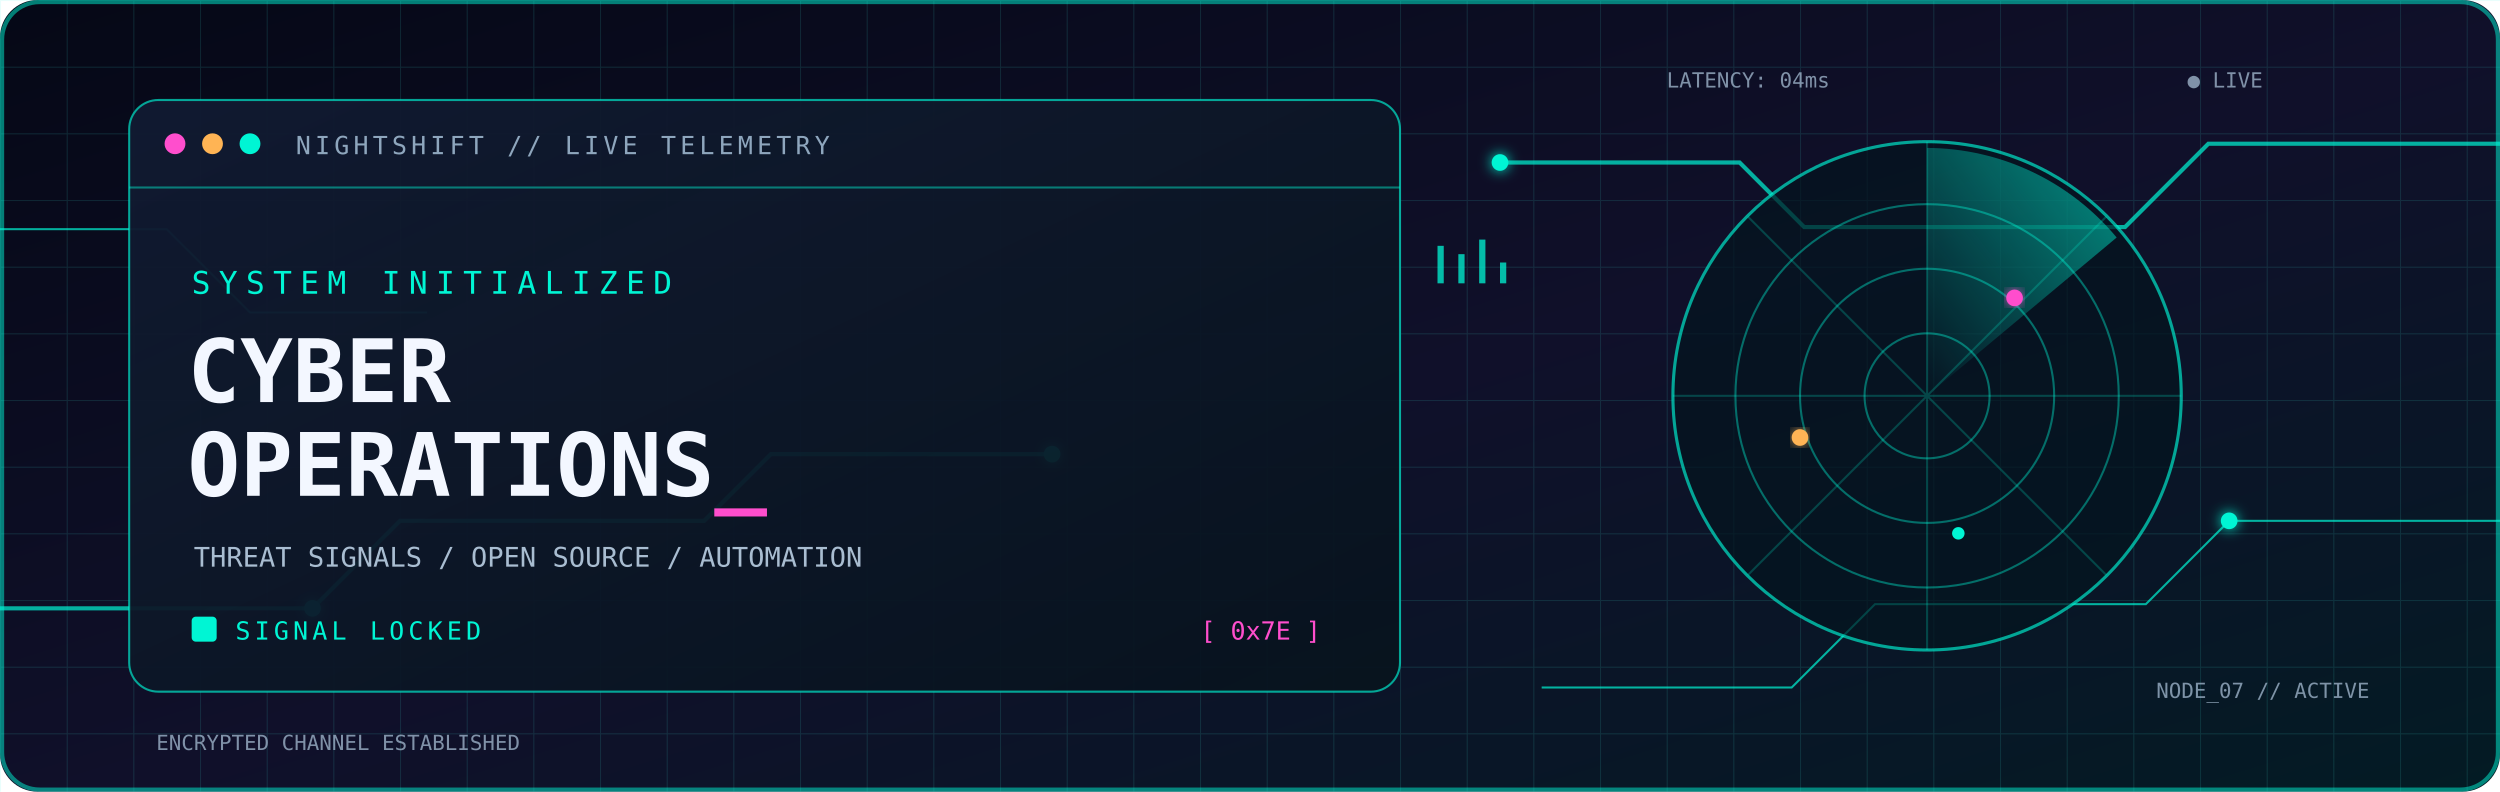
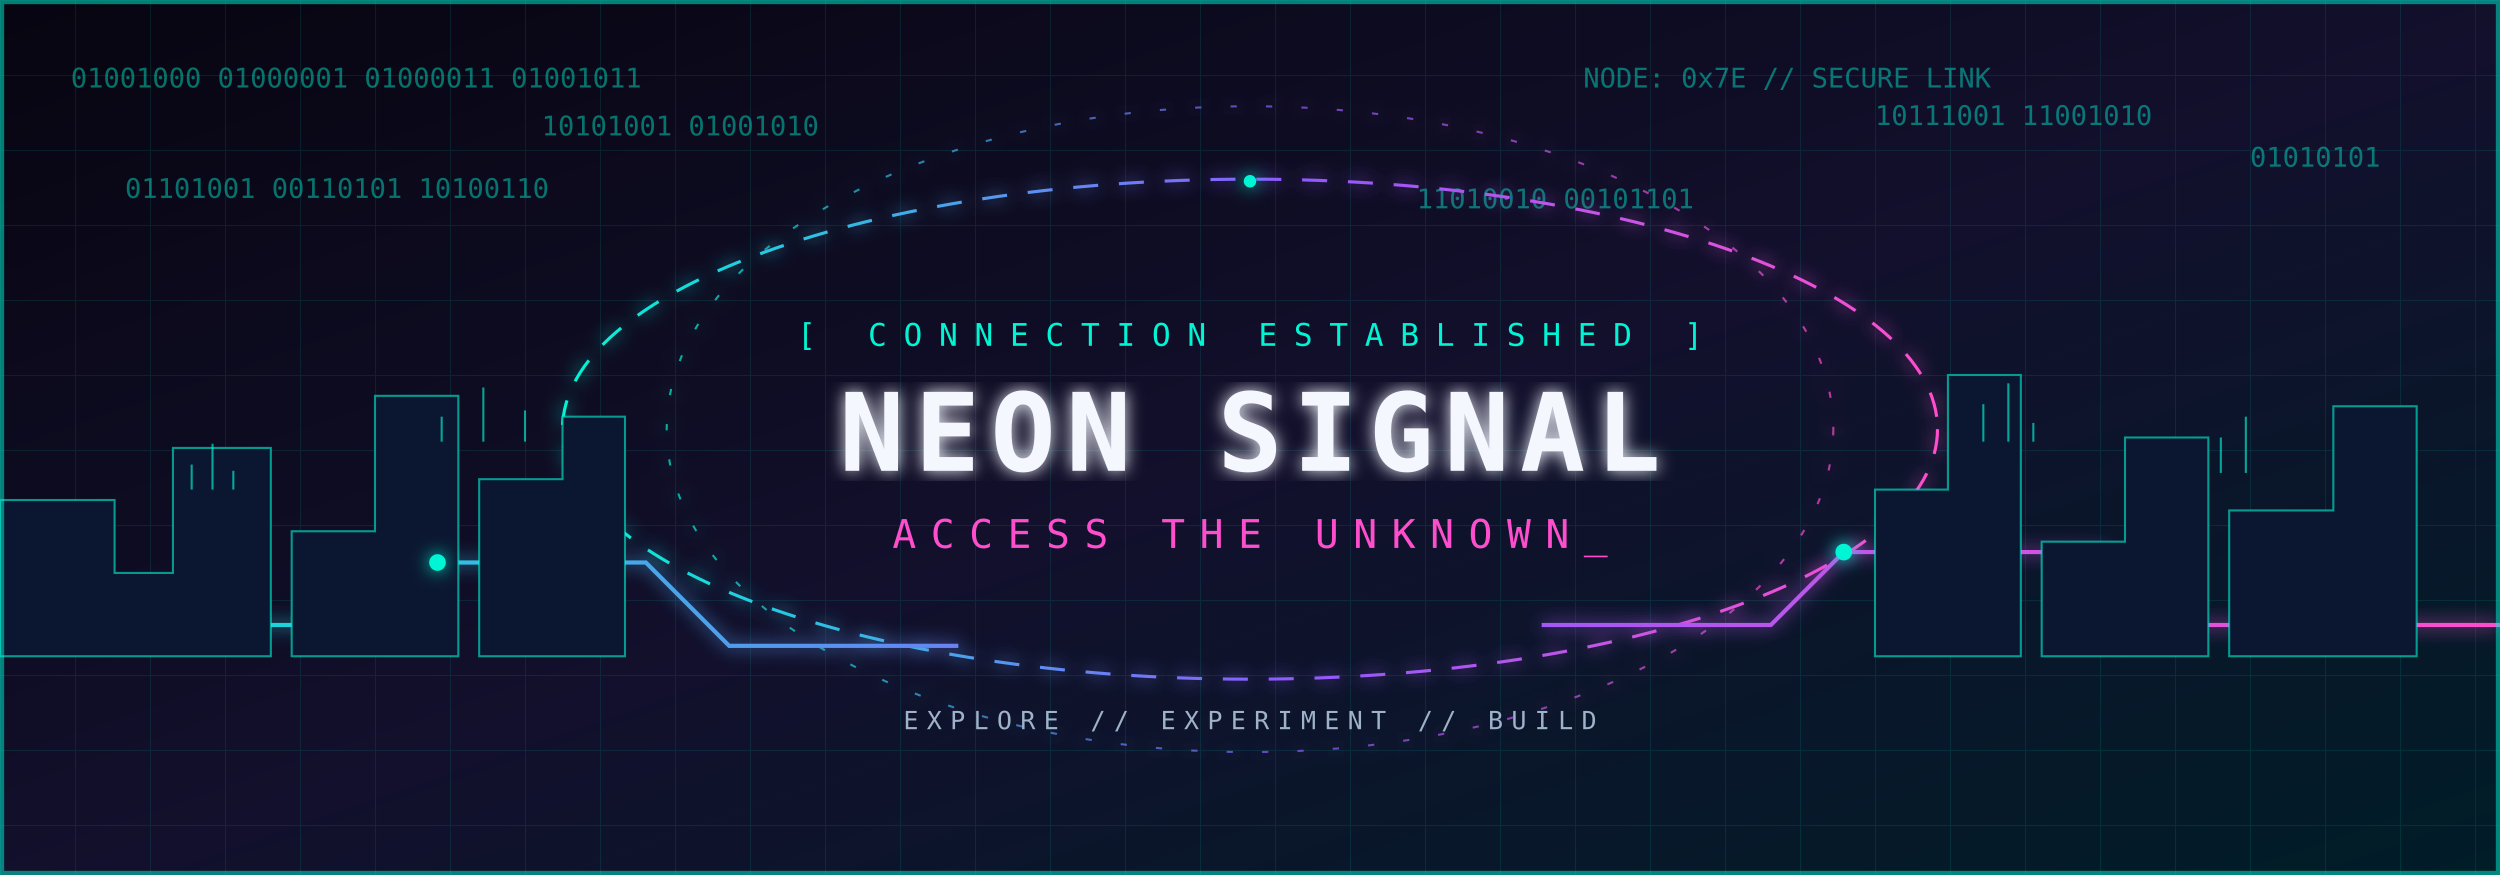
- <svg xmlns="http://www.w3.org/2000/svg" width="1200" height="380" viewBox="0 0 1200 380" role="img" aria-labelledby="title desc">
+ <svg xmlns="http://www.w3.org/2000/svg" width="1200" height="420" viewBox="0 0 1200 420" role="img" aria-labelledby="title desc">
  <defs>
    <linearGradient id="bg" x1="0" y1="0" x2="1" y2="1">
-       <stop offset="0" stop-color="#050816" />
-       <stop offset=".52" stop-color="#10102a" />
-       <stop offset="1" stop-color="#031b24" />
+       <stop stop-color="#070510" />
+       <stop offset=".52" stop-color="#12102c" />
+       <stop offset="1" stop-color="#001d28" />
    </linearGradient>
-     <linearGradient id="panel" x1="0" y1="0" x2="1" y2="1">
-       <stop offset="0" stop-color="#111a31" stop-opacity=".97" />
-       <stop offset="1" stop-color="#07131d" stop-opacity=".92" />
+     <linearGradient id="neon" x1="0" y1="0" x2="1" y2="0">
+       <stop stop-color="#00f5d4" />
+       <stop offset=".52" stop-color="#8c5bff" />
+       <stop offset="1" stop-color="#ff4ecd" />
    </linearGradient>
-     <linearGradient id="sweep" x1="0" y1="1" x2="1" y2="0">
-       <stop offset="0" stop-color="#00f5d4" stop-opacity="0" />
-       <stop offset="1" stop-color="#00f5d4" stop-opacity=".55" />
-     </linearGradient>
-     <pattern id="grid" width="32" height="32" patternUnits="userSpaceOnUse">
-       <path d="M32 0H0V32" fill="none" stroke="#4af5e8" stroke-opacity=".12" />
-     </pattern>
    <filter id="glow">
-       <feGaussianBlur stdDeviation="3" result="b" />
+       <feGaussianBlur stdDeviation="4" result="blur" />
      <feMerge>
-         <feMergeNode in="b" />
+         <feMergeNode in="blur" />
        <feMergeNode in="SourceGraphic" />
      </feMerge>
    </filter>
+     <pattern id="grid" width="36" height="36" patternUnits="userSpaceOnUse">
+       <path d="M36 0H0V36" fill="none" stroke="#00f5d4" stroke-opacity=".1" />
+     </pattern>
  </defs>
-   <rect width="1200" height="380" rx="18" fill="url(#bg)" />
-   <rect width="1200" height="380" fill="url(#grid)" />
-   <g opacity=".7" stroke="#00f5d4" fill="none">
-     <path d="M-30 292H150L192 250H338L370 218H505" stroke-width="2" />
-     <path d="M720 78H835L866 109H1020L1060 69H1230" stroke-width="2" />
-     <path d="M740 330H860L900 290H1030L1070 250H1230" />
-     <path d="M-20 110H80L120 150H205" />
+   <rect width="1200" height="420" fill="url(#bg)" />
+   <rect width="1200" height="420" fill="url(#grid)" />
+   <g fill="#00f5d4" font-family="monospace" font-size="13" opacity=".45">
+     <text x="34" y="42">01001000 01000001 01000011 01001011</text>
+     <text x="760" y="42">NODE: 0x7E // SECURE LINK</text>
+     <text x="60" y="95">01101001 00110101 10100110<animate attributeName="y" values="95;360;95" dur="9s" repeatCount="indefinite" />
+     </text>
+     <text x="260" y="65">10101001 01001010<animate attributeName="y" values="65;340;65" dur="7s" repeatCount="indefinite" />
+     </text>
+     <text x="680" y="100">11010010 00101101<animate attributeName="y" values="100;350;100" dur="8s" repeatCount="indefinite" />
+     </text>
+     <text x="1080" y="80">01010101<animate attributeName="y" values="80;360;80" dur="10s" repeatCount="indefinite" />
+     </text>
+     <text x="900" y="60">10111001 11001010<animate attributeName="y" values="60;330;60" dur="6.5s" repeatCount="indefinite" />
+     </text>
+   </g>
+   <g stroke="url(#neon)" fill="none" filter="url(#glow)">
+     <ellipse cx="600" cy="206" rx="330" ry="120" stroke-width="1.5" stroke-dasharray="12 10">
+       <animateTransform attributeName="transform" type="rotate" from="0 600 206" to="360 600 206" dur="32s" repeatCount="indefinite" />
+     </ellipse>
+     <ellipse cx="600" cy="206" rx="280" ry="155" stroke-width="1" stroke-dasharray="3 14" opacity=".7">
+       <animateTransform attributeName="transform" type="rotate" from="360 600 206" to="0 600 206" dur="24s" repeatCount="indefinite" />
+     </ellipse>
+     <path d="M0 300H180L210 270H310L350 310H460M740 300H850L885 265H1010L1040 300H1200" stroke-width="2" />
+   </g>
+   <g fill="#0b1730" stroke="#00f5d4" stroke-opacity=".6">
+     <path d="M0 315V240H55V275H83V215H130V315Z" />
+     <path d="M140 315V255H180V190H220V315Z" />
+     <path d="M230 315V230H270V200H300V315Z" />
+     <path d="M900 315V235H935V180H970V315Z" />
+     <path d="M980 315V260H1020V210H1060V315Z" />
+     <path d="M1070 315V245H1120V195H1160V315Z" />
+   </g>
+   <g stroke="#00f5d4" stroke-opacity=".65">
+     <path d="M92 235v-12m10 12v-22m10 22v-9m100-14v-12m20 12v-26m20 26v-15m700 15v-18m12 18v-28m12 28v-9m90 24v-17m12 17v-27" />
+   </g>
+   <g text-anchor="middle" font-family="monospace">
+     <text x="600" y="166" fill="#00f5d4" font-size="15" letter-spacing="8">[ CONNECTION ESTABLISHED ]</text>
+     <text x="600" y="226" fill="#f5f7ff" font-size="52" font-weight="700" letter-spacing="5" filter="url(#glow)">NEON SIGNAL</text>
+     <text x="600" y="263" fill="#ff4ecd" font-size="19" letter-spacing="7">ACCESS THE UNKNOWN_</text>
+     <text x="600" y="350" fill="#9fb2ca" font-size="12" letter-spacing="4">EXPLORE // EXPERIMENT // BUILD</text>
  </g>
  <g fill="#00f5d4" filter="url(#glow)">
-     <circle cx="150" cy="292" r="4" />
-     <circle cx="505" cy="218" r="4" />
-     <circle cx="720" cy="78" r="4" />
-     <circle cx="1070" cy="250" r="4" />
+     <circle cx="210" cy="270" r="4">
+       <animate attributeName="opacity" values="1;.2;1" dur="1.3s" repeatCount="indefinite" />
+     </circle>
+     <circle cx="885" cy="265" r="4">
+       <animate attributeName="opacity" values=".2;1;.2" dur="1.7s" repeatCount="indefinite" />
+     </circle>
+     <circle cx="600" cy="87" r="3">
+       <animate attributeName="r" values="2;6;2" dur="2s" repeatCount="indefinite" />
+     </circle>
  </g>
-   <g transform="translate(925 190)">
-     <circle r="122" fill="#04141e" fill-opacity=".7" stroke="#00f5d4" stroke-opacity=".65" stroke-width="1.5" />
-     <circle r="92" fill="none" stroke="#00f5d4" stroke-opacity=".4" />
-     <circle r="61" fill="none" stroke="#00f5d4" stroke-opacity=".4" />
-     <circle r="30" fill="none" stroke="#00f5d4" stroke-opacity=".4" />
-     <path d="M-122 0H122M0 -122V122M-86 -86L86 86M-86 86L86 -86" stroke="#00f5d4" stroke-opacity=".22" />
-     <path d="M0 0L0 -119A119 119 0 0 1 91 -76Z" fill="url(#sweep)">
-       <animateTransform attributeName="transform" type="rotate" from="0" to="360" dur="7s" repeatCount="indefinite" />
-     </path>
-     <circle cx="42" cy="-47" r="4" fill="#ff4ecd" filter="url(#glow)">
-       <animate attributeName="opacity" values="1;.2;1" dur="1.4s" repeatCount="indefinite" />
-     </circle>
-     <circle cx="-61" cy="20" r="4" fill="#ffb454" filter="url(#glow)">
-       <animate attributeName="opacity" values=".2;1;.2" dur="1.8s" repeatCount="indefinite" />
-     </circle>
-     <circle cx="15" cy="66" r="3" fill="#00f5d4" />
-   </g>
-   <g transform="translate(62 48)">
-     <rect width="610" height="284" rx="14" fill="url(#panel)" stroke="#00f5d4" stroke-opacity=".65" />
-     <path d="M0 42H610" stroke="#00f5d4" stroke-opacity=".45" />
-     <circle cx="22" cy="21" r="5" fill="#ff4ecd" />
-     <circle cx="40" cy="21" r="5" fill="#ffb454" />
-     <circle cx="58" cy="21" r="5" fill="#00f5d4" />
-     <text x="80" y="26" fill="#8ea6bd" font-family="monospace" font-size="12" letter-spacing="2">NIGHTSHIFT // LIVE TELEMETRY</text>
-     <text x="30" y="93" fill="#00f5d4" font-family="monospace" font-size="15" letter-spacing="4">SYSTEM INITIALIZED</text>
-     <text x="28" y="145" fill="#f3f7ff" font-family="monospace" font-size="42" font-weight="700">CYBER</text>
-     <text x="28" y="190" fill="#f3f7ff" font-family="monospace" font-size="42" font-weight="700">OPERATIONS<tspan fill="#ff4ecd">_</tspan>
-     </text>
-     <text x="31" y="224" fill="#a9bdd1" font-family="monospace" font-size="13">THREAT SIGNALS / OPEN SOURCE / AUTOMATION</text>
-     <rect x="30" y="248" width="12" height="12" rx="2" fill="#00f5d4">
-       <animate attributeName="opacity" values="1;.3;1" dur="1.2s" repeatCount="indefinite" />
-     </rect>
-     <text x="51" y="259" fill="#00f5d4" font-family="monospace" font-size="12" letter-spacing="2">SIGNAL LOCKED</text>
-     <text x="572" y="259" fill="#ff4ecd" font-family="monospace" font-size="12" text-anchor="end">[ 0x7E ]</text>
-   </g>
-   <g fill="#9cb2c8" font-family="monospace" font-size="10" opacity=".8">
-     <text x="800" y="42">LATENCY: 04ms</text>
-     <text x="1035" y="335">NODE_07 // ACTIVE</text>
-     <text x="75" y="360">ENCRYPTED CHANNEL ESTABLISHED</text>
-     <text x="1050" y="42">● LIVE</text>
-   </g>
-   <g fill="#00f5d4" opacity=".75">
-     <rect x="690" y="118" width="3" height="18">
-       <animate attributeName="height" values="6;28;12;18" dur="1.1s" repeatCount="indefinite" />
-       <animate attributeName="y" values="124;108;120;118" dur="1.1s" repeatCount="indefinite" />
-     </rect>
-     <rect x="700" y="122" width="3" height="14">
-       <animate attributeName="height" values="20;7;25;14" dur="1.4s" repeatCount="indefinite" />
-     </rect>
-     <rect x="710" y="115" width="3" height="21">
-       <animate attributeName="height" values="12;25;8;21" dur="1.2s" repeatCount="indefinite" />
-     </rect>
-     <rect x="720" y="126" width="3" height="10">
-       <animate attributeName="height" values="10;18;5;10" dur="1s" repeatCount="indefinite" />
-     </rect>
-   </g>
-   <rect x="1" y="1" width="1198" height="378" rx="18" fill="none" stroke="#00f5d4" stroke-opacity=".5" stroke-width="2" />
+   <path d="M0 390H1200" stroke="url(#neon)" stroke-width="2" opacity=".8" />
+   <rect x="1" y="1" width="1198" height="418" fill="none" stroke="#00f5d4" stroke-opacity=".5" stroke-width="2" />
</svg>
